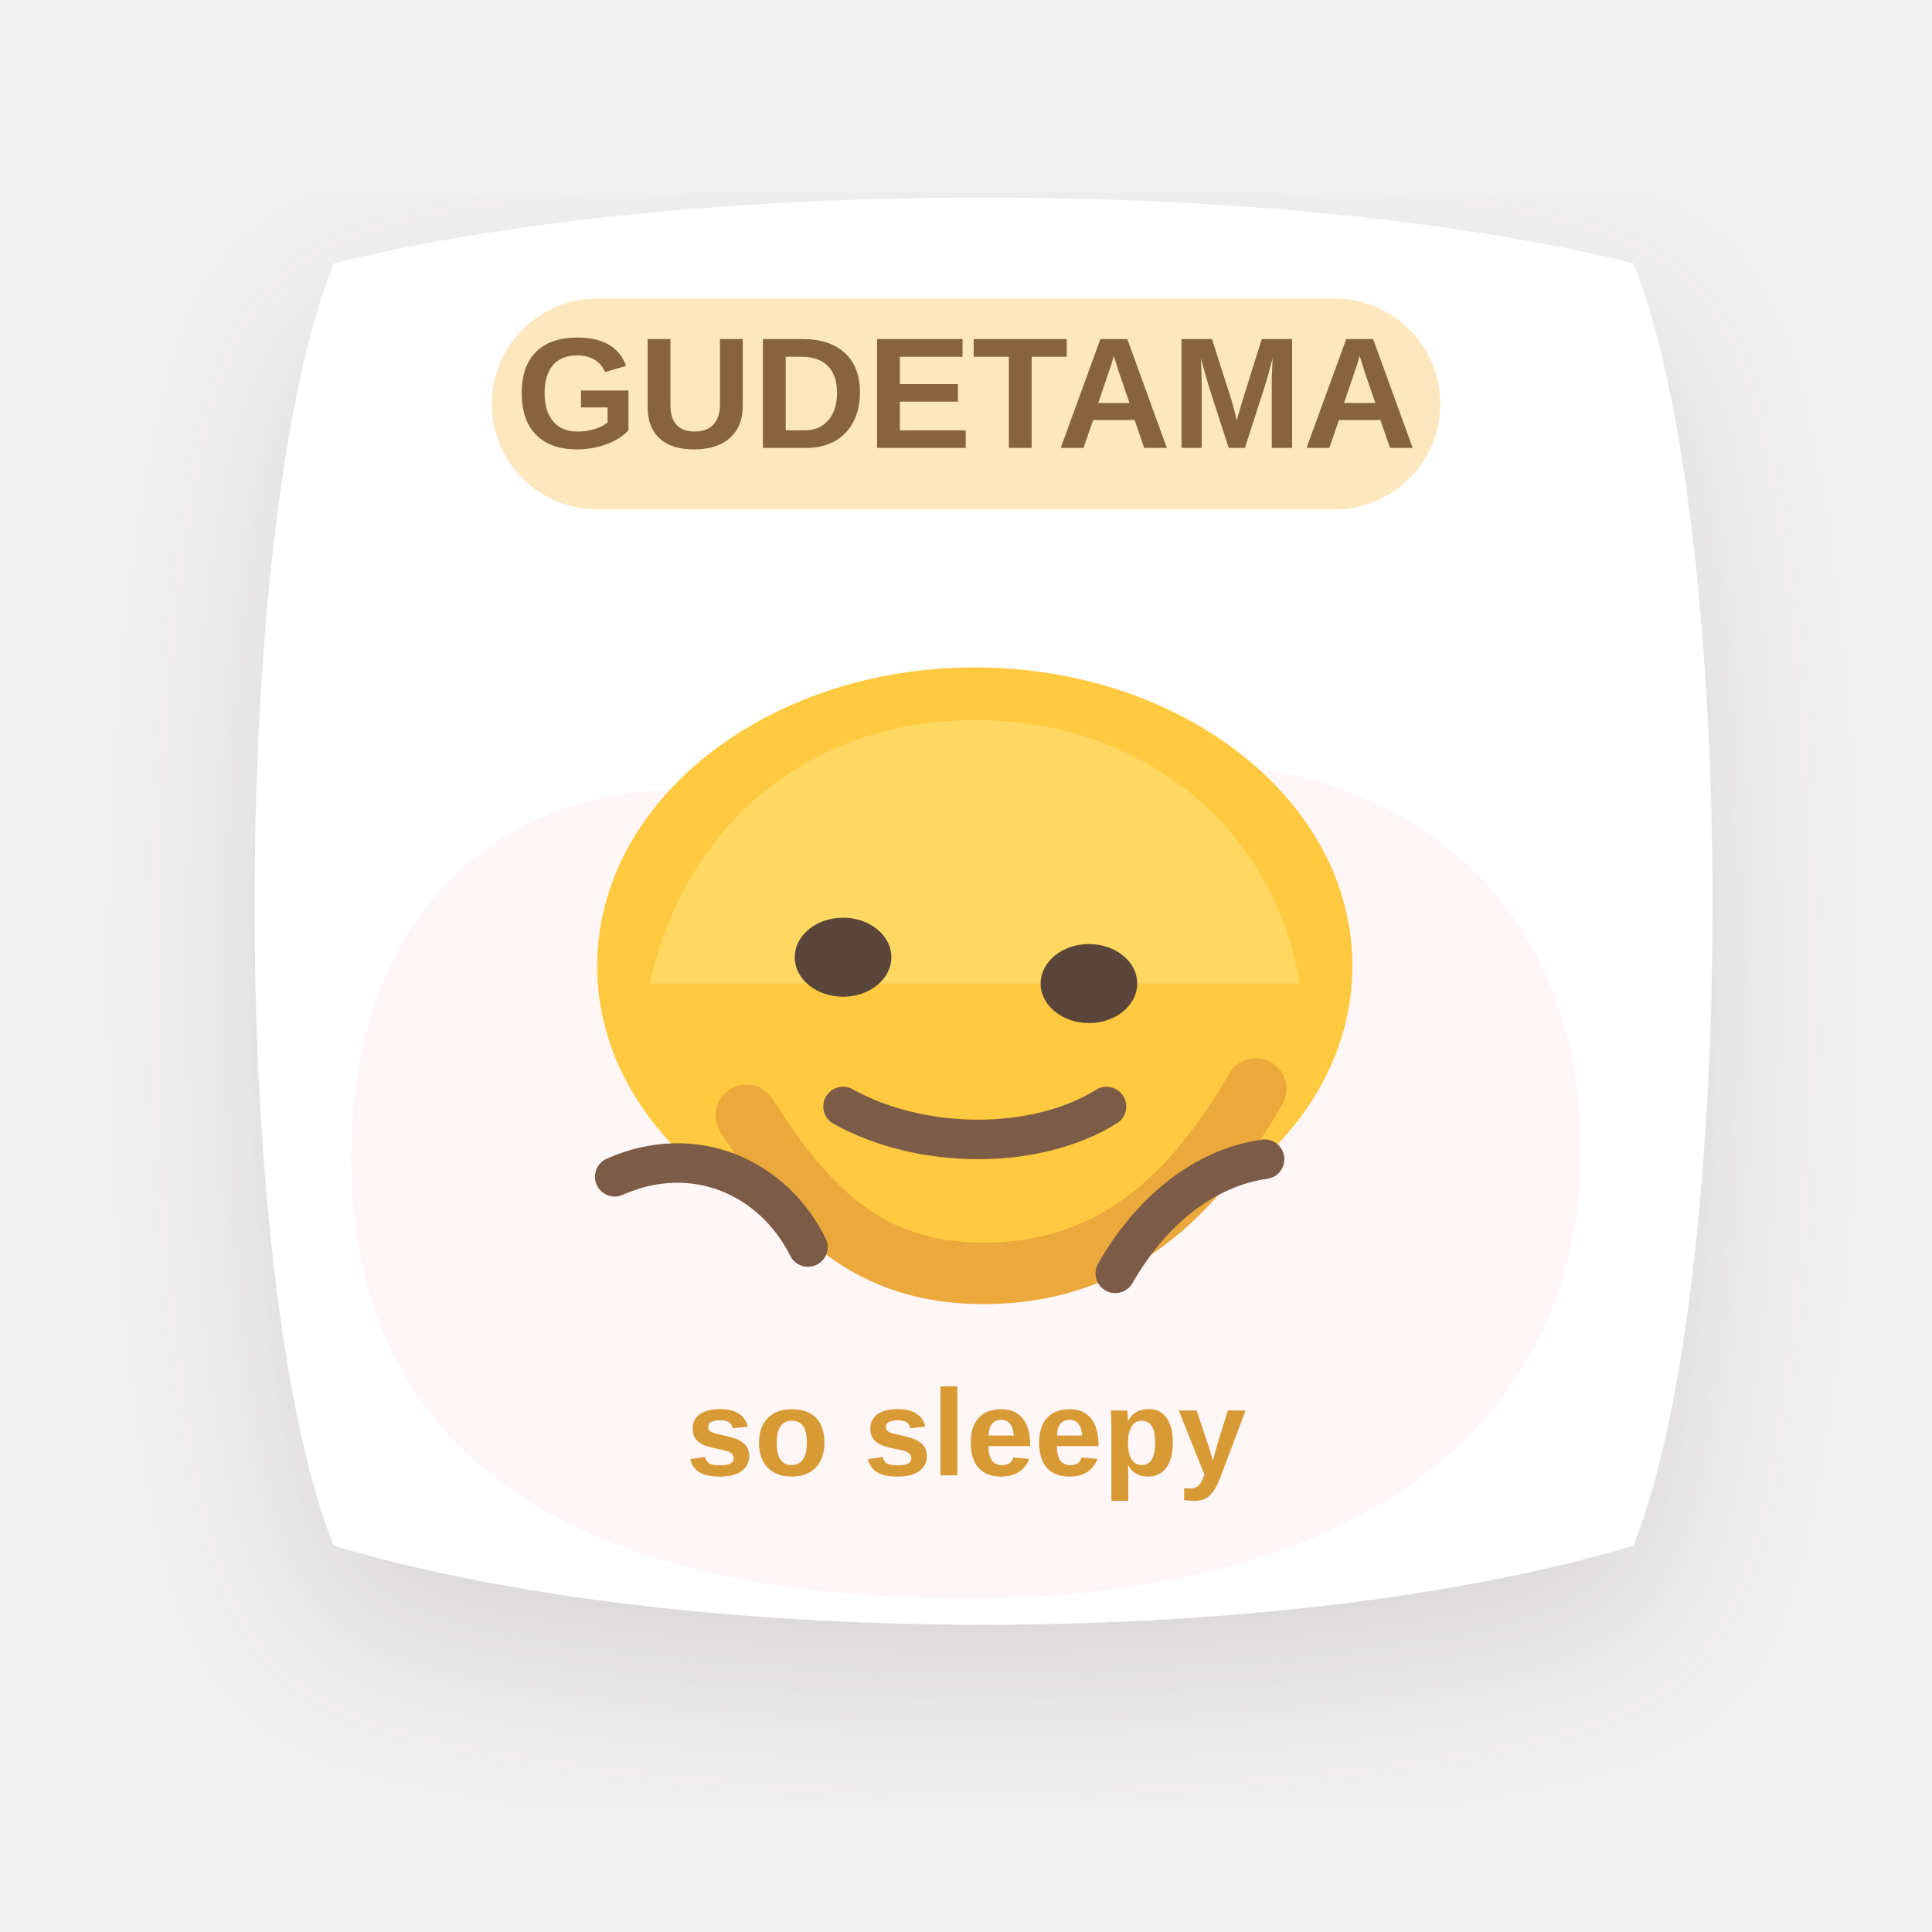
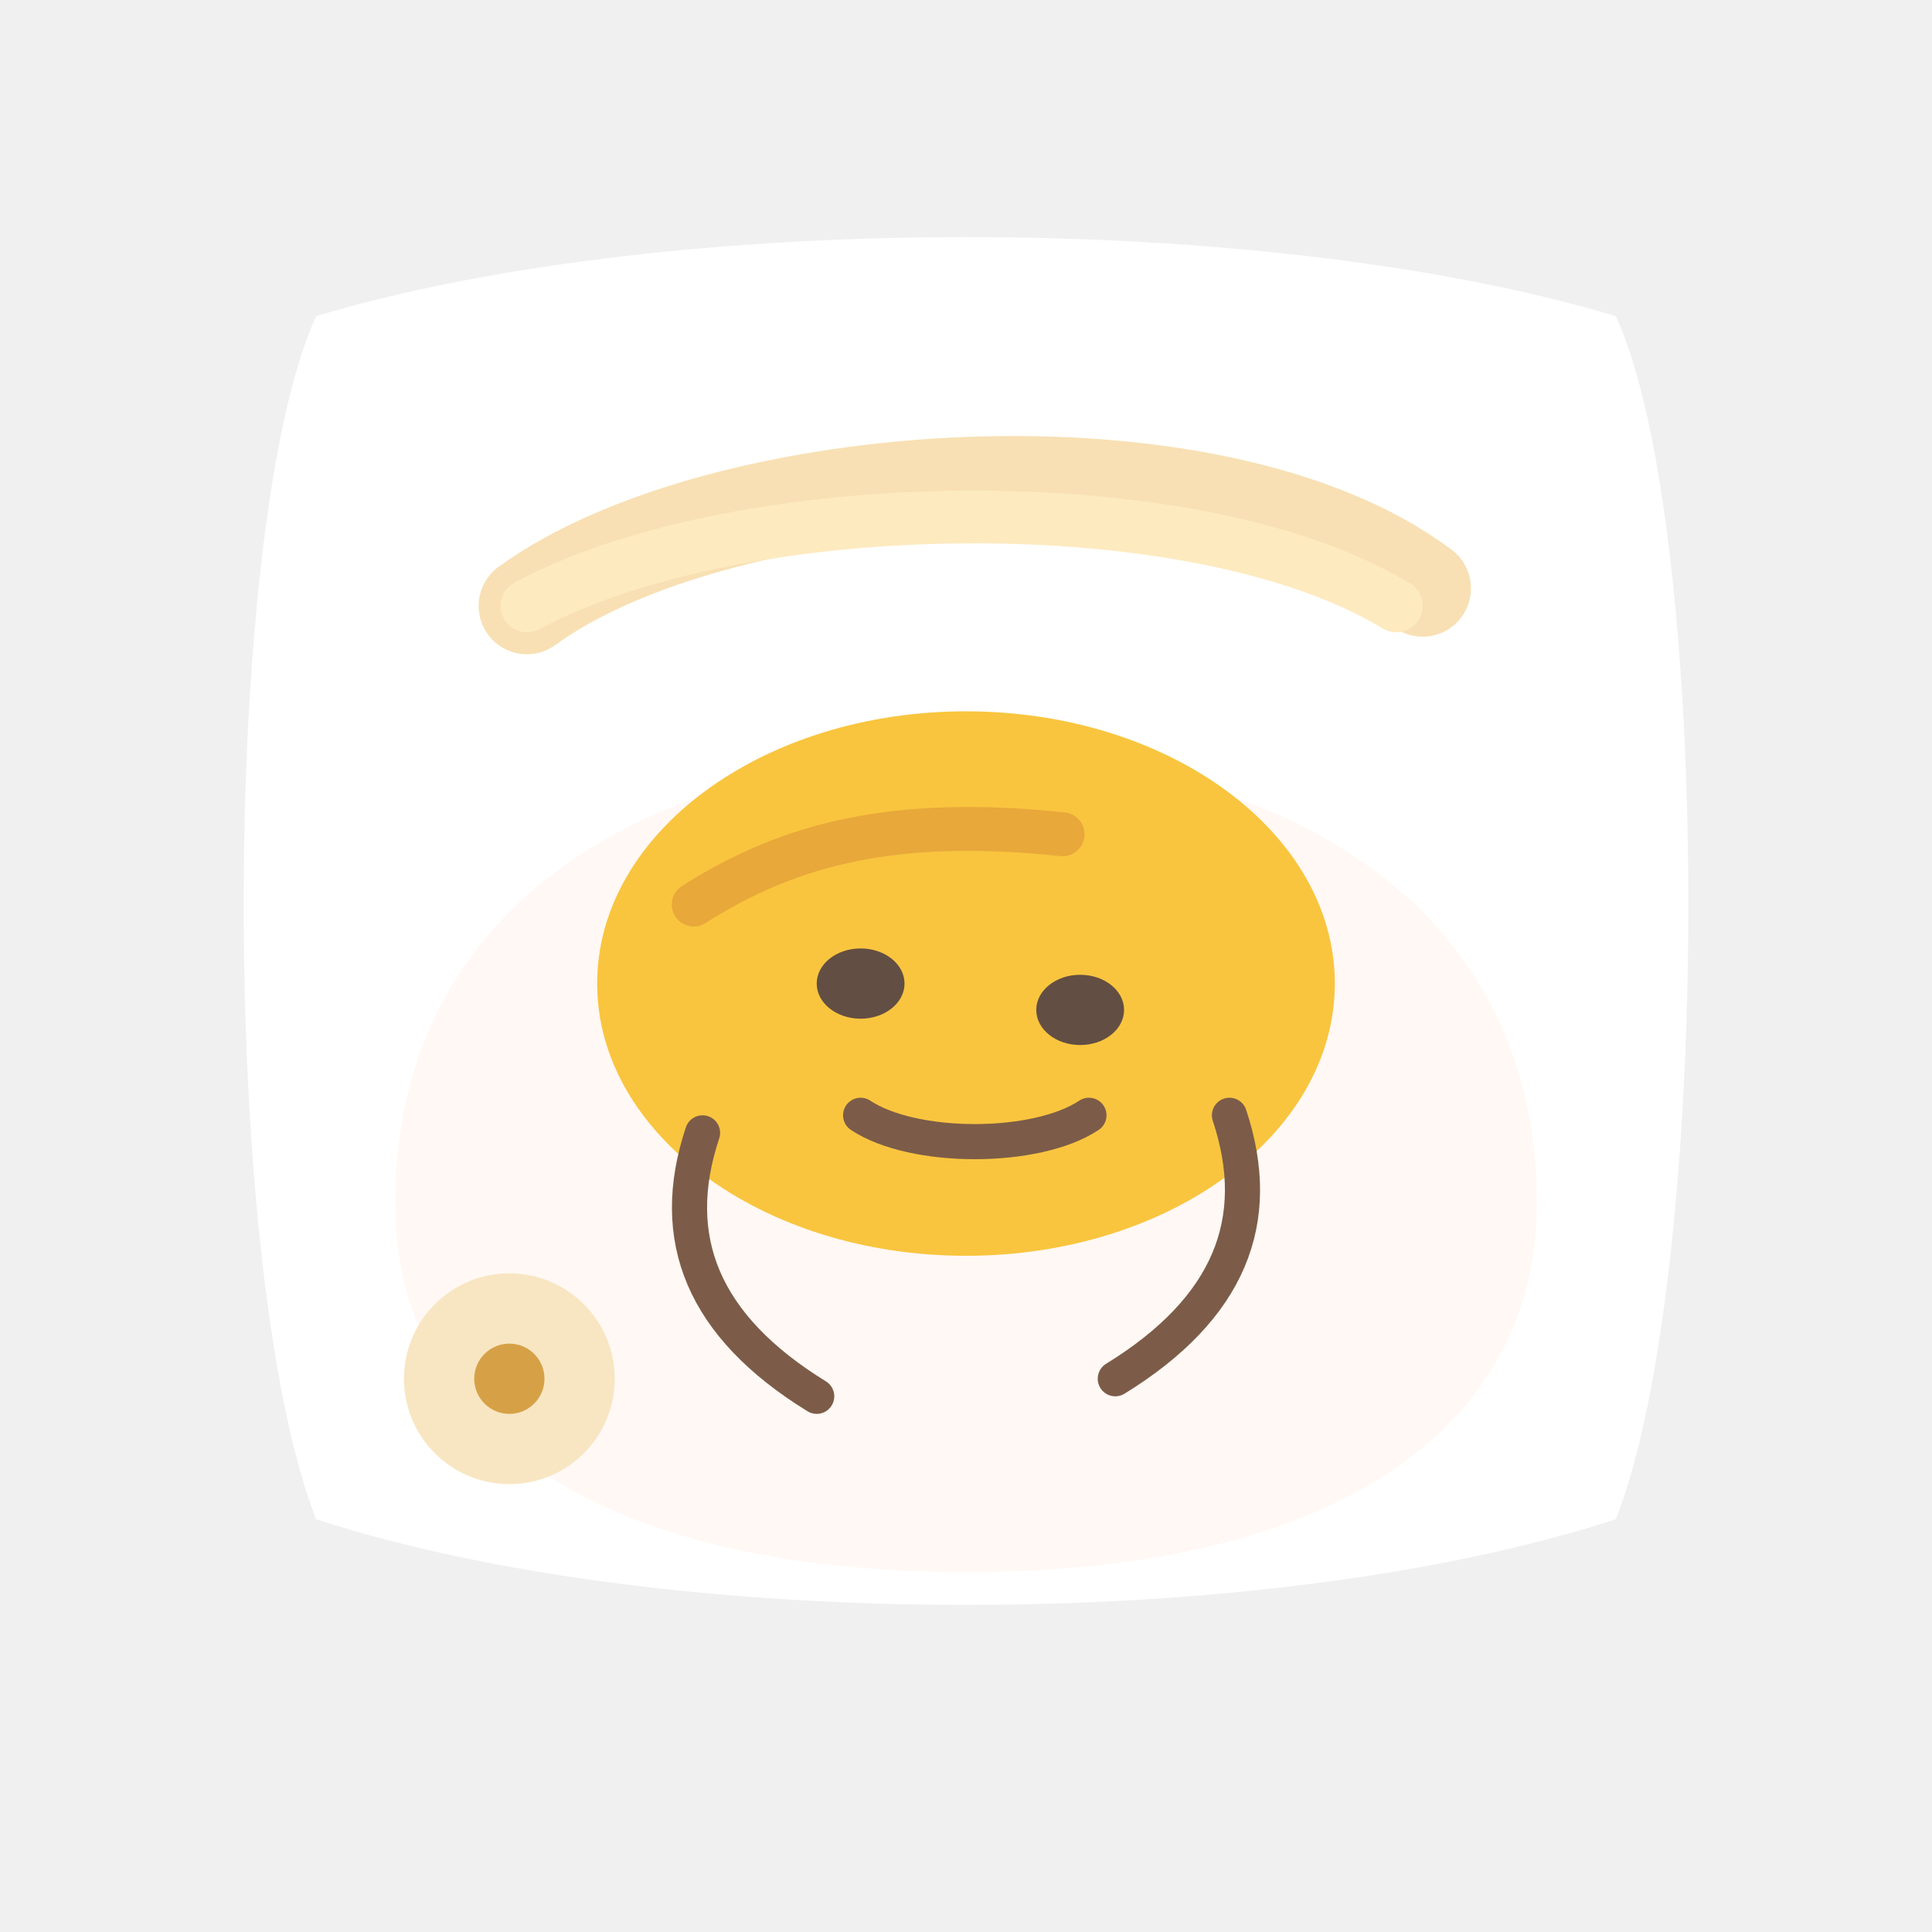
<svg xmlns="http://www.w3.org/2000/svg" width="220" height="220" viewBox="0 0 220 220" fill="none">
-   <defs>
-     <filter id="shadow" x="8" y="14" width="204" height="192" filterUnits="userSpaceOnUse" color-interpolation-filters="sRGB">
-       <feDropShadow dx="0" dy="8" stdDeviation="8" flood-color="#7A6474" flood-opacity="0.18" />
-     </filter>
-   </defs>
-   <g filter="url(#shadow)">
-     <path d="M38 30C78 20 146 20 186 30C198 60 198 146 186 176C146 188 78 188 38 176C26 146 26 60 38 30Z" fill="white" />
-     <path d="M110 182C63 182 40 164 40 132C40 104 57 90 77 90C89 90 96 95 104 95C111 95 117 87 136 87C158 87 180 101 180 131C180 162 155 182 110 182Z" fill="#FFF6F8" />
-     <ellipse cx="111" cy="110" rx="43" ry="34" fill="#FFC940" />
-     <path d="M74 112C78 94 92 82 111 82C130 82 145 94 148 112" fill="#FFD862" />
-     <ellipse cx="96" cy="109" rx="5.5" ry="4.5" fill="#5A453B" />
-     <ellipse cx="124" cy="112" rx="5.5" ry="4.5" fill="#5A453B" />
-     <path d="M96 126C105 131 118 131 126 126" stroke="#7B5C46" stroke-width="4.5" stroke-linecap="round" />
-     <path d="M85 127C92 138 99 145 112 145C127 145 136 136 143 124" stroke="#ECA93B" stroke-width="7" stroke-linecap="round" />
-     <path d="M70 134C79 130 88 134 92 142" stroke="#7B5C46" stroke-width="4.5" stroke-linecap="round" />
-     <path d="M144 132C137 133 131 138 127 145" stroke="#7B5C46" stroke-width="4.5" stroke-linecap="round" />
-     <rect x="56" y="34" width="108" height="24" rx="12" fill="#FDE7BF" />
-     <text x="110" y="51" text-anchor="middle" font-family="Arial, sans-serif" font-size="18" font-weight="700" fill="#876340">GUDETAMA</text>
-     <text x="110" y="168" text-anchor="middle" font-family="Arial, sans-serif" font-size="14" font-weight="700" fill="#D79A34">so sleepy</text>
-   </g>
+   <path d="M36 36C76 24 144 24 184 36C195 60 195 145 184 173C144 186 76 186 36 173C25 145 25 60 36 36Z" fill="white" />
+   <path d="M45 137C45 103 74 86 110 86C146 86 175 103 175 137C175 162 153 179 110 179C67 179 45 162 45 137Z" fill="#FFF8F4" />
+   <ellipse cx="110" cy="112" rx="42" ry="31" fill="#F9C53F" />
+   <path d="M79 103C90 96 102 93 121 95" stroke="#E8A83A" stroke-width="5" stroke-linecap="round" />
+   <ellipse cx="98" cy="112" rx="5" ry="4" fill="#634E43" />
+   <ellipse cx="123" cy="115" rx="5" ry="4" fill="#634E43" />
+   <path d="M98 127C104 131 118 131 124 127" stroke="#7C5C48" stroke-width="4" stroke-linecap="round" />
+   <path d="M80 129C76 141 80 151 93 159" stroke="#7C5C48" stroke-width="4" stroke-linecap="round" />
+   <path d="M140 127C144 139 140 149 127 157" stroke="#7C5C48" stroke-width="4" stroke-linecap="round" />
+   <path d="M60 69C82 53 138 49 162 67" stroke="#F8E0B4" stroke-width="11" stroke-linecap="round" />
+   <path d="M60 69C84 56 136 55 159 69" stroke="#FDEABF" stroke-width="6" stroke-linecap="round" />
+   <circle cx="58" cy="157" r="12" fill="#F8E6C2" />
+   <circle cx="58" cy="157" r="4" fill="#D6A146" />
</svg>
